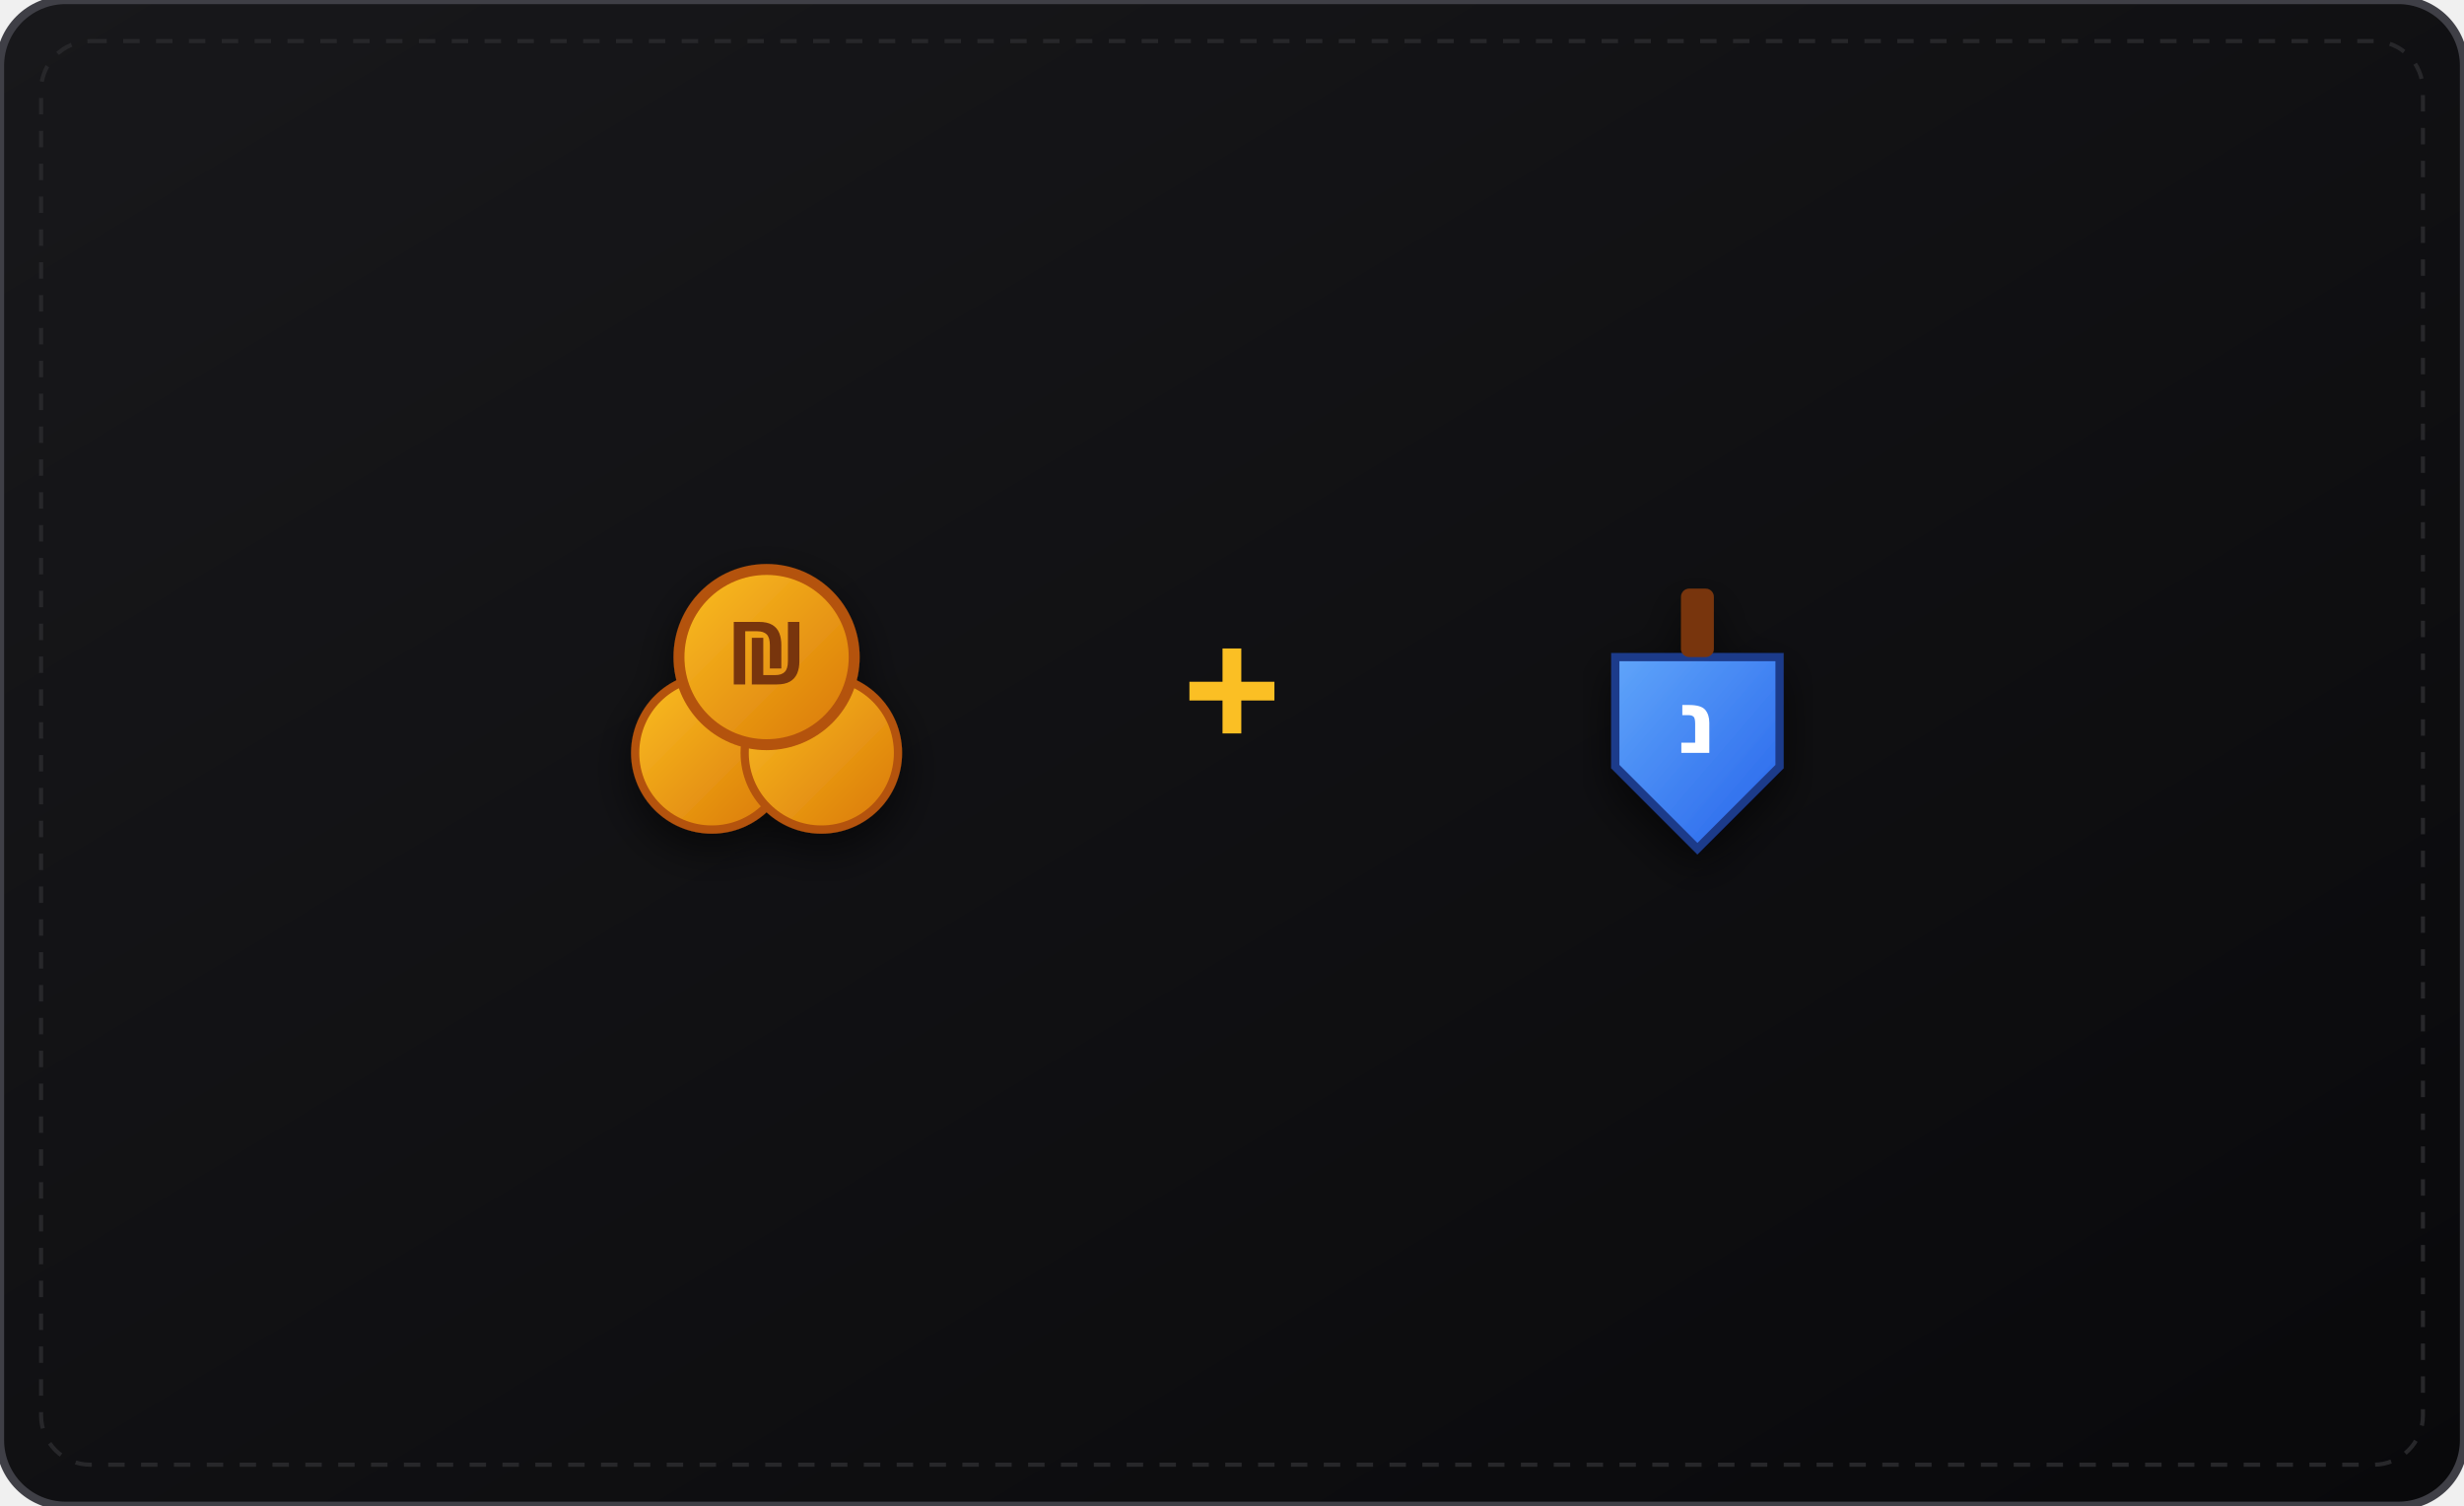
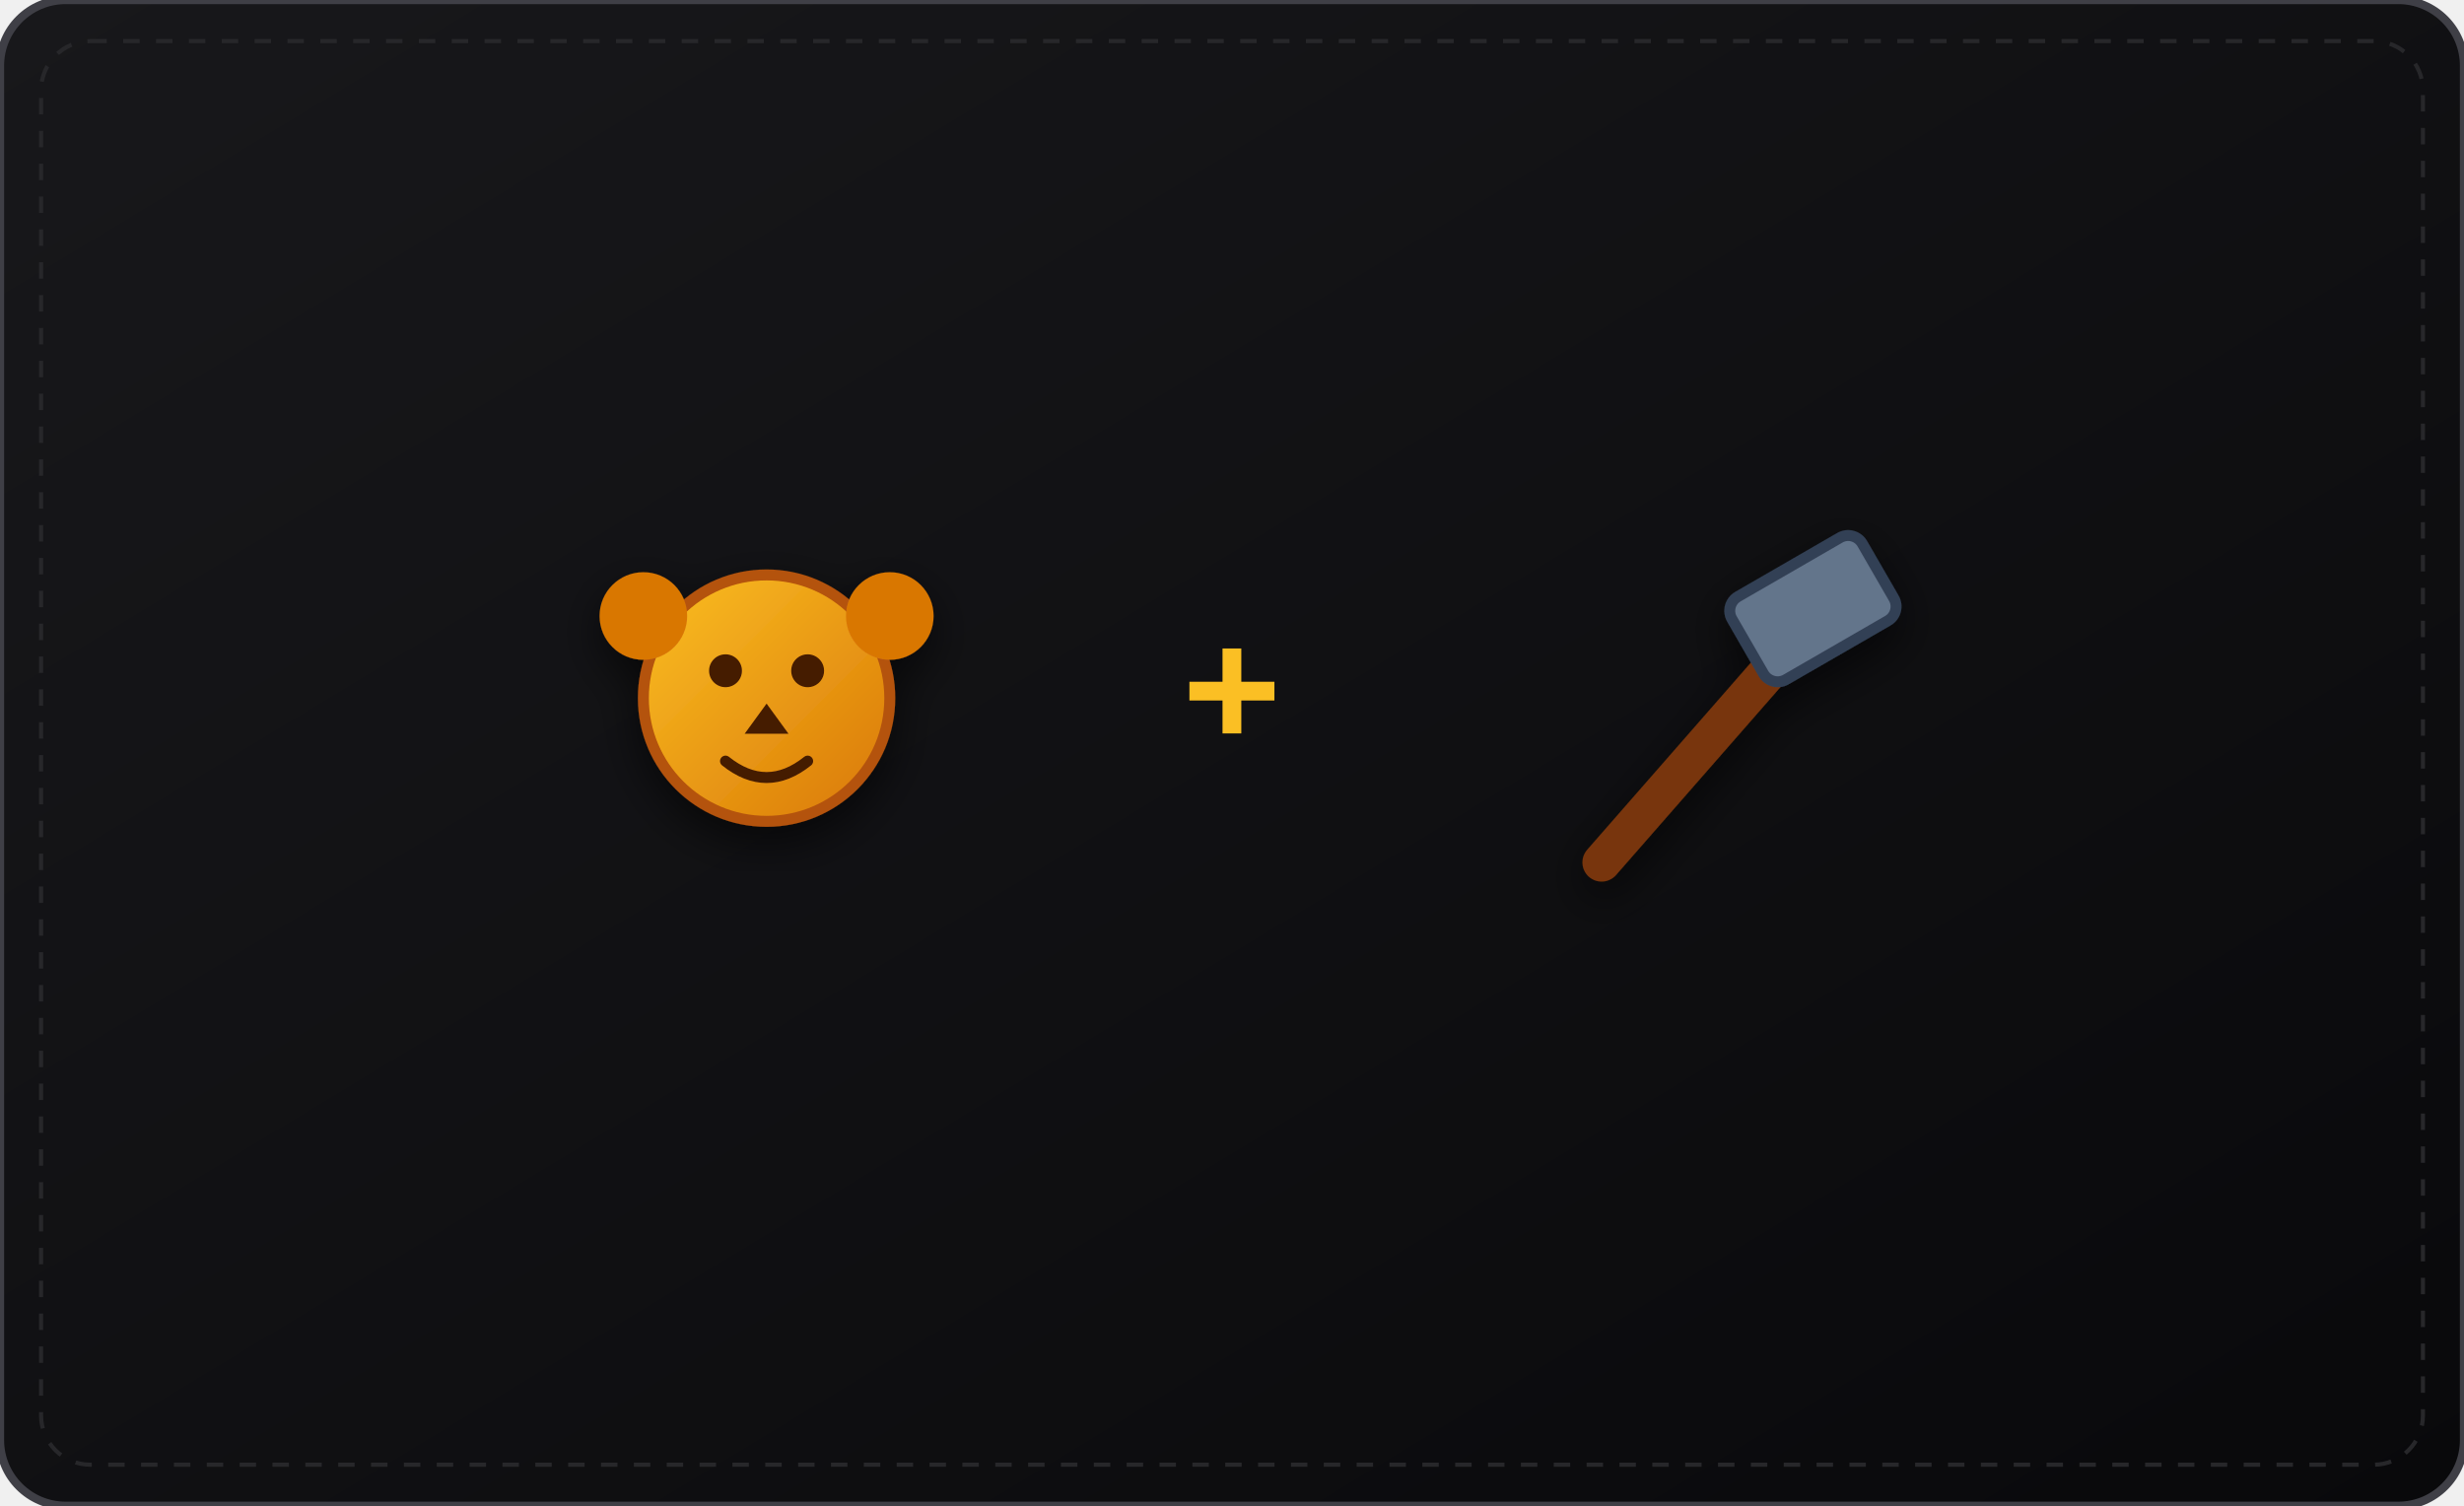
<svg xmlns="http://www.w3.org/2000/svg" viewBox="0 0 900 550" width="100%" height="100%" class="rebus-svg">
  <defs>
    <linearGradient id="bgGrad" x1="0%" y1="0%" x2="100%" y2="100%">
      <stop offset="0%" stop-color="#18181b" />
      <stop offset="100%" stop-color="#09090b" />
    </linearGradient>
    <linearGradient id="cardGrad" x1="0%" y1="0%" x2="0%" y2="100%">
      <stop offset="0%" stop-color="#27272a" />
      <stop offset="100%" stop-color="#18181b" />
    </linearGradient>
    <linearGradient id="goldGrad" x1="0%" y1="0%" x2="100%" y2="100%">
      <stop offset="0%" stop-color="#fbbf24" />
      <stop offset="100%" stop-color="#d97706" />
    </linearGradient>
    <linearGradient id="blueGrad" x1="0%" y1="0%" x2="100%" y2="100%">
      <stop offset="0%" stop-color="#60a5fa" />
      <stop offset="100%" stop-color="#2563eb" />
    </linearGradient>
    <linearGradient id="cyanGrad" x1="0%" y1="0%" x2="100%" y2="100%">
      <stop offset="0%" stop-color="#38bdf8" />
      <stop offset="100%" stop-color="#0284c7" />
    </linearGradient>
    <linearGradient id="redGrad" x1="0%" y1="0%" x2="100%" y2="100%">
      <stop offset="0%" stop-color="#f87171" />
      <stop offset="100%" stop-color="#dc2626" />
    </linearGradient>
    <linearGradient id="greenGrad" x1="0%" y1="0%" x2="100%" y2="100%">
      <stop offset="0%" stop-color="#34d399" />
      <stop offset="100%" stop-color="#059669" />
    </linearGradient>
    <linearGradient id="purpleGrad" x1="0%" y1="0%" x2="100%" y2="100%">
      <stop offset="0%" stop-color="#c084fc" />
      <stop offset="100%" stop-color="#7e22ce" />
    </linearGradient>
    <filter id="shadow" x="-20%" y="-20%" width="140%" height="140%">
      <feDropShadow dx="0" dy="6" stdDeviation="8" flood-color="#000" flood-opacity="0.6" />
    </filter>
  </defs>
  <rect width="900" height="550" rx="24" fill="url(#bgGrad)" stroke="#3f3f46" stroke-width="3" />
  <rect x="15" y="15" width="870" height="520" rx="18" fill="none" stroke="#27272a" stroke-width="1.5" stroke-dasharray="6 6" />
  <g transform="translate(280, 260)" filter="url(#shadow)">
-     <circle cx="-20" cy="15" r="28" fill="url(#goldGrad)" stroke="#b45309" stroke-width="3" />
-     <circle cx="20" cy="15" r="28" fill="url(#goldGrad)" stroke="#b45309" stroke-width="3" />
-     <circle cx="0" cy="-20" r="32" fill="url(#goldGrad)" stroke="#b45309" stroke-width="4" />
-     <text x="0" y="-10" font-family="system-ui" font-size="32" font-weight="900" fill="#78350f" text-anchor="middle">₪</text>
+     <circle cx="0" cy="-5" r="45" fill="url(#goldGrad)" stroke="#b45309" stroke-width="4" />
+     <circle cx="-15" cy="-15" r="6" fill="#451a03" />
+     <circle cx="15" cy="-15" r="6" fill="#451a03" />
+     <polygon points="0,-3 8,8 -8,8" fill="#451a03" />
+     <path d="M-15,18 Q0,30 15,18" stroke="#451a03" stroke-width="4" fill="none" stroke-linecap="round" />
+     <circle cx="-45" cy="-35" r="16" fill="#d97706" />
+     <circle cx="45" cy="-35" r="16" fill="#d97706" />
  </g>
  <text x="450" y="275" font-family="system-ui, sans-serif" font-size="64" font-weight="900" fill="#fbbf24" text-anchor="middle">+</text>
  <g transform="translate(620, 260)" filter="url(#shadow)">
-     <path d="M-30,-20 L30,-20 L30,20 L0,50 L-30,20 Z" fill="url(#blueGrad)" stroke="#1e3a8a" stroke-width="3" />
-     <rect x="-6" y="-45" width="12" height="25" rx="3" fill="#78350f" />
-     <text x="0" y="15" font-family="Rubik, sans-serif" font-size="32" font-weight="900" fill="#ffffff" text-anchor="middle">נ</text>
+     <line x1="-35" y1="55" x2="35" y2="-25" stroke="#78350f" stroke-width="14" stroke-linecap="round" />
+     <rect x="15" y="-55" width="55" height="35" rx="6" fill="#64748b" stroke="#334155" stroke-width="4" transform="rotate(-30 42 -37)" />
  </g>
</svg>
